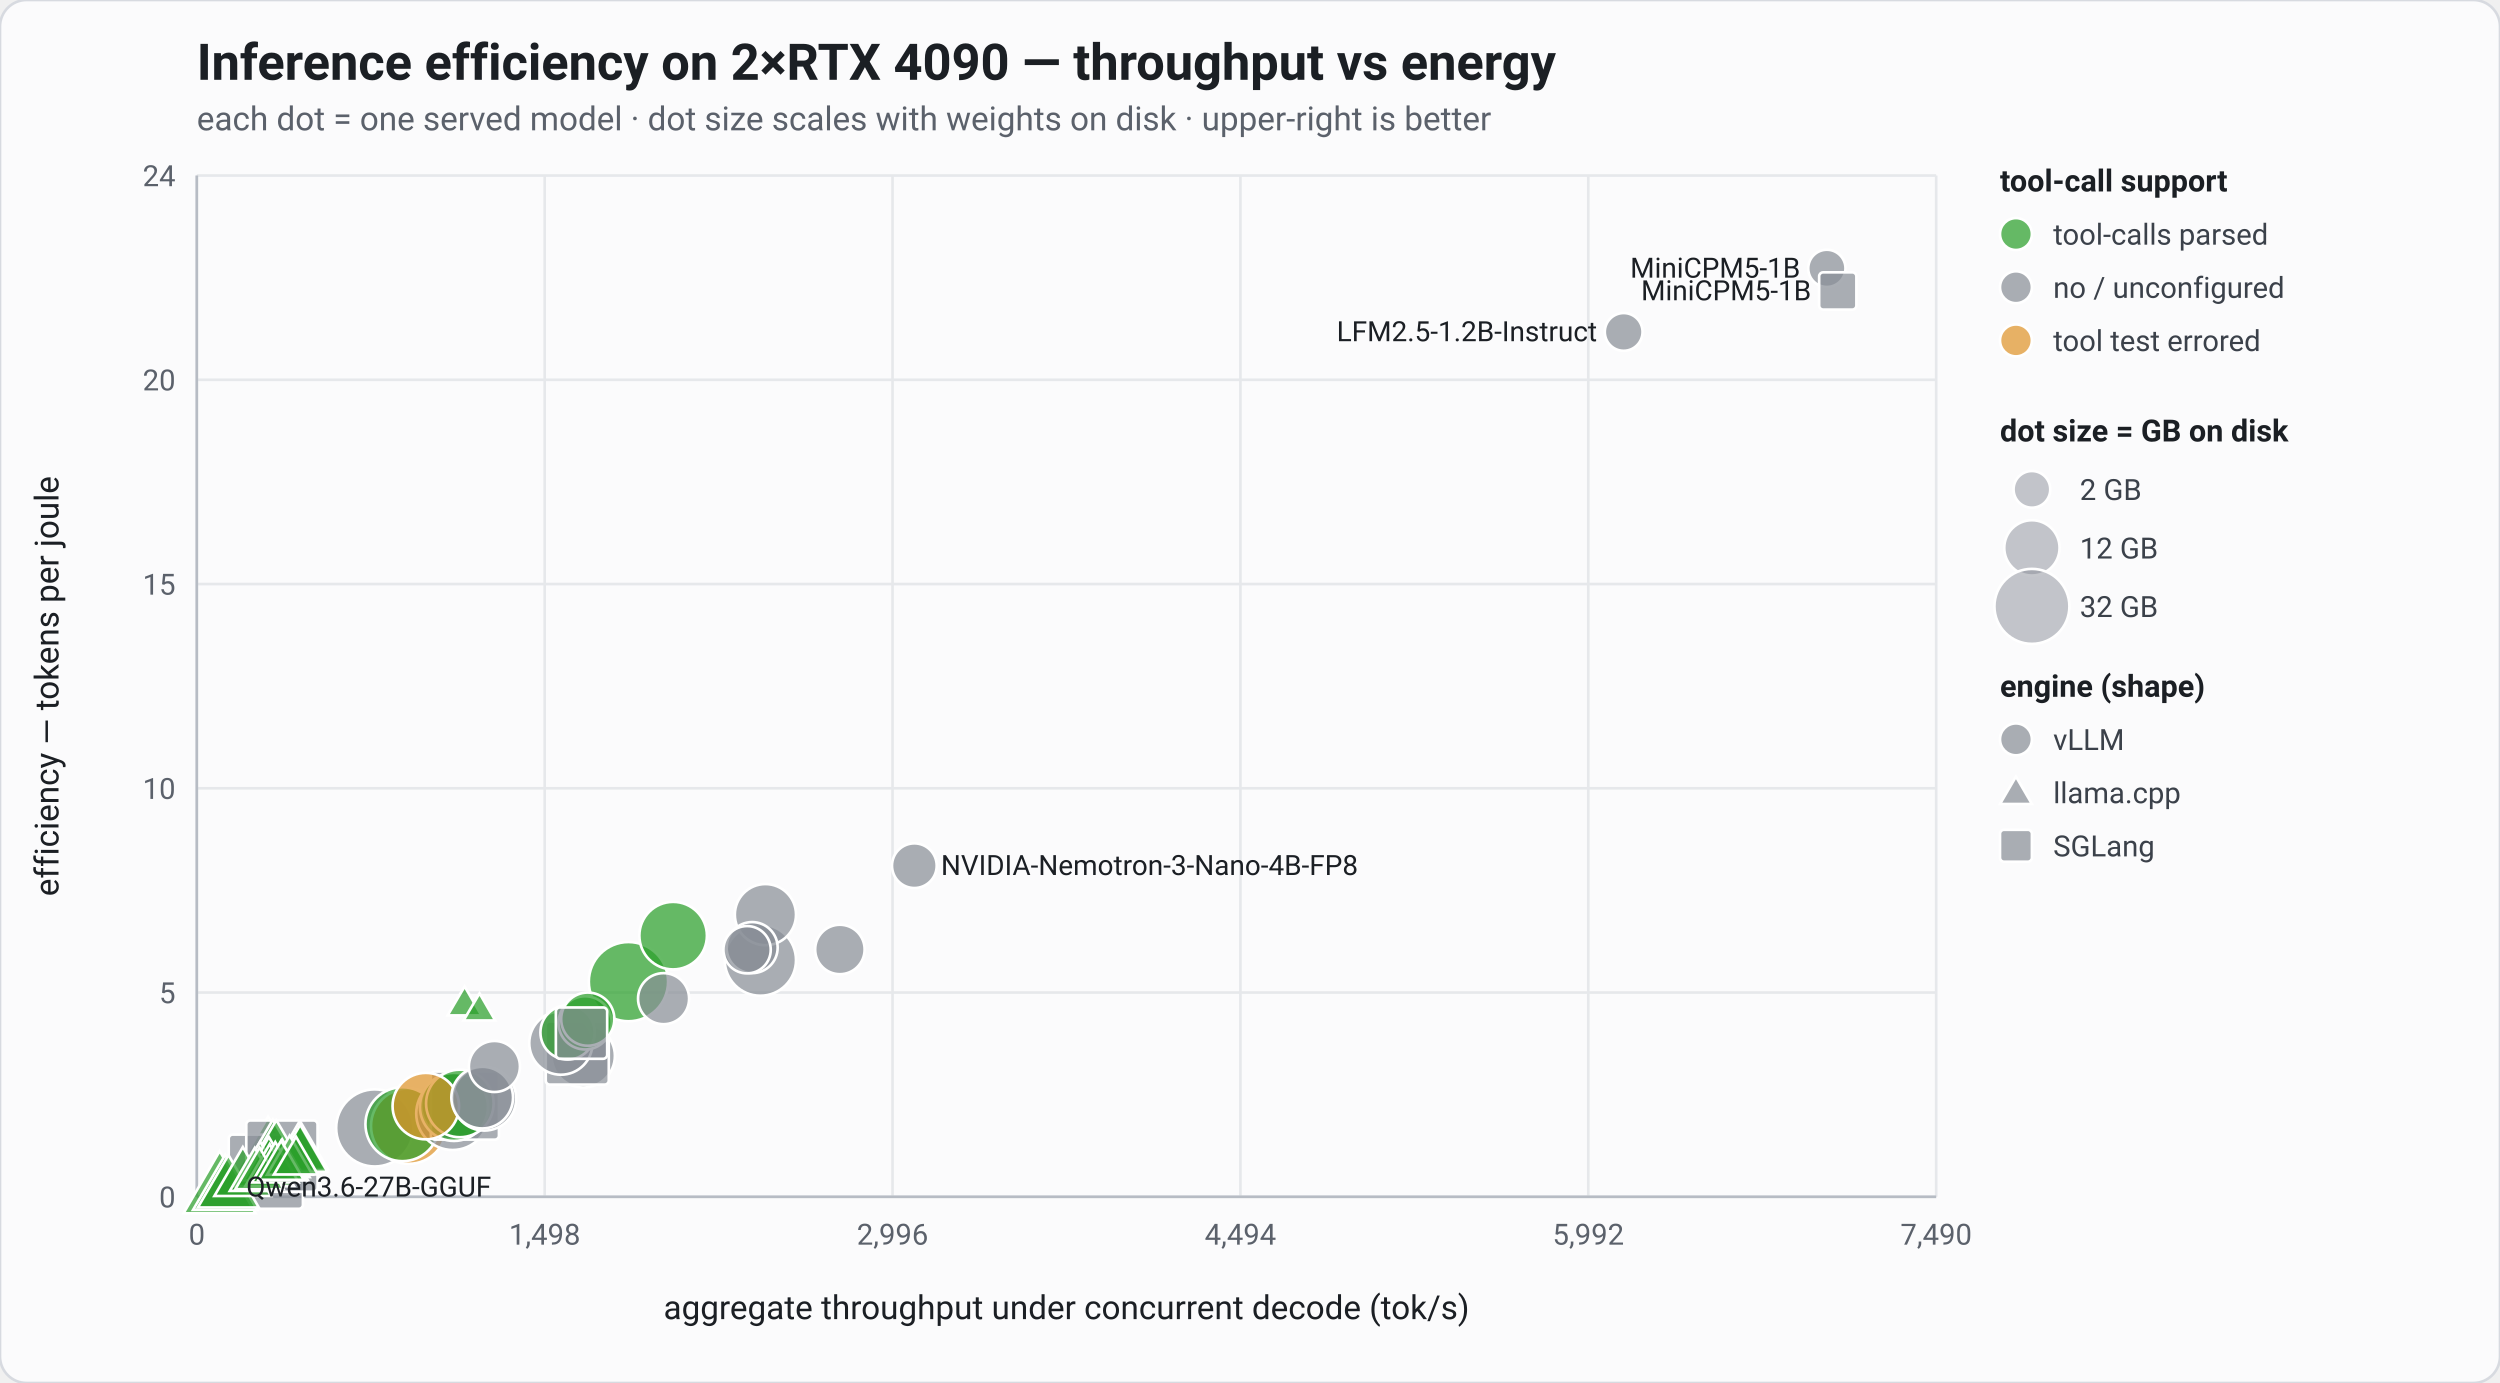
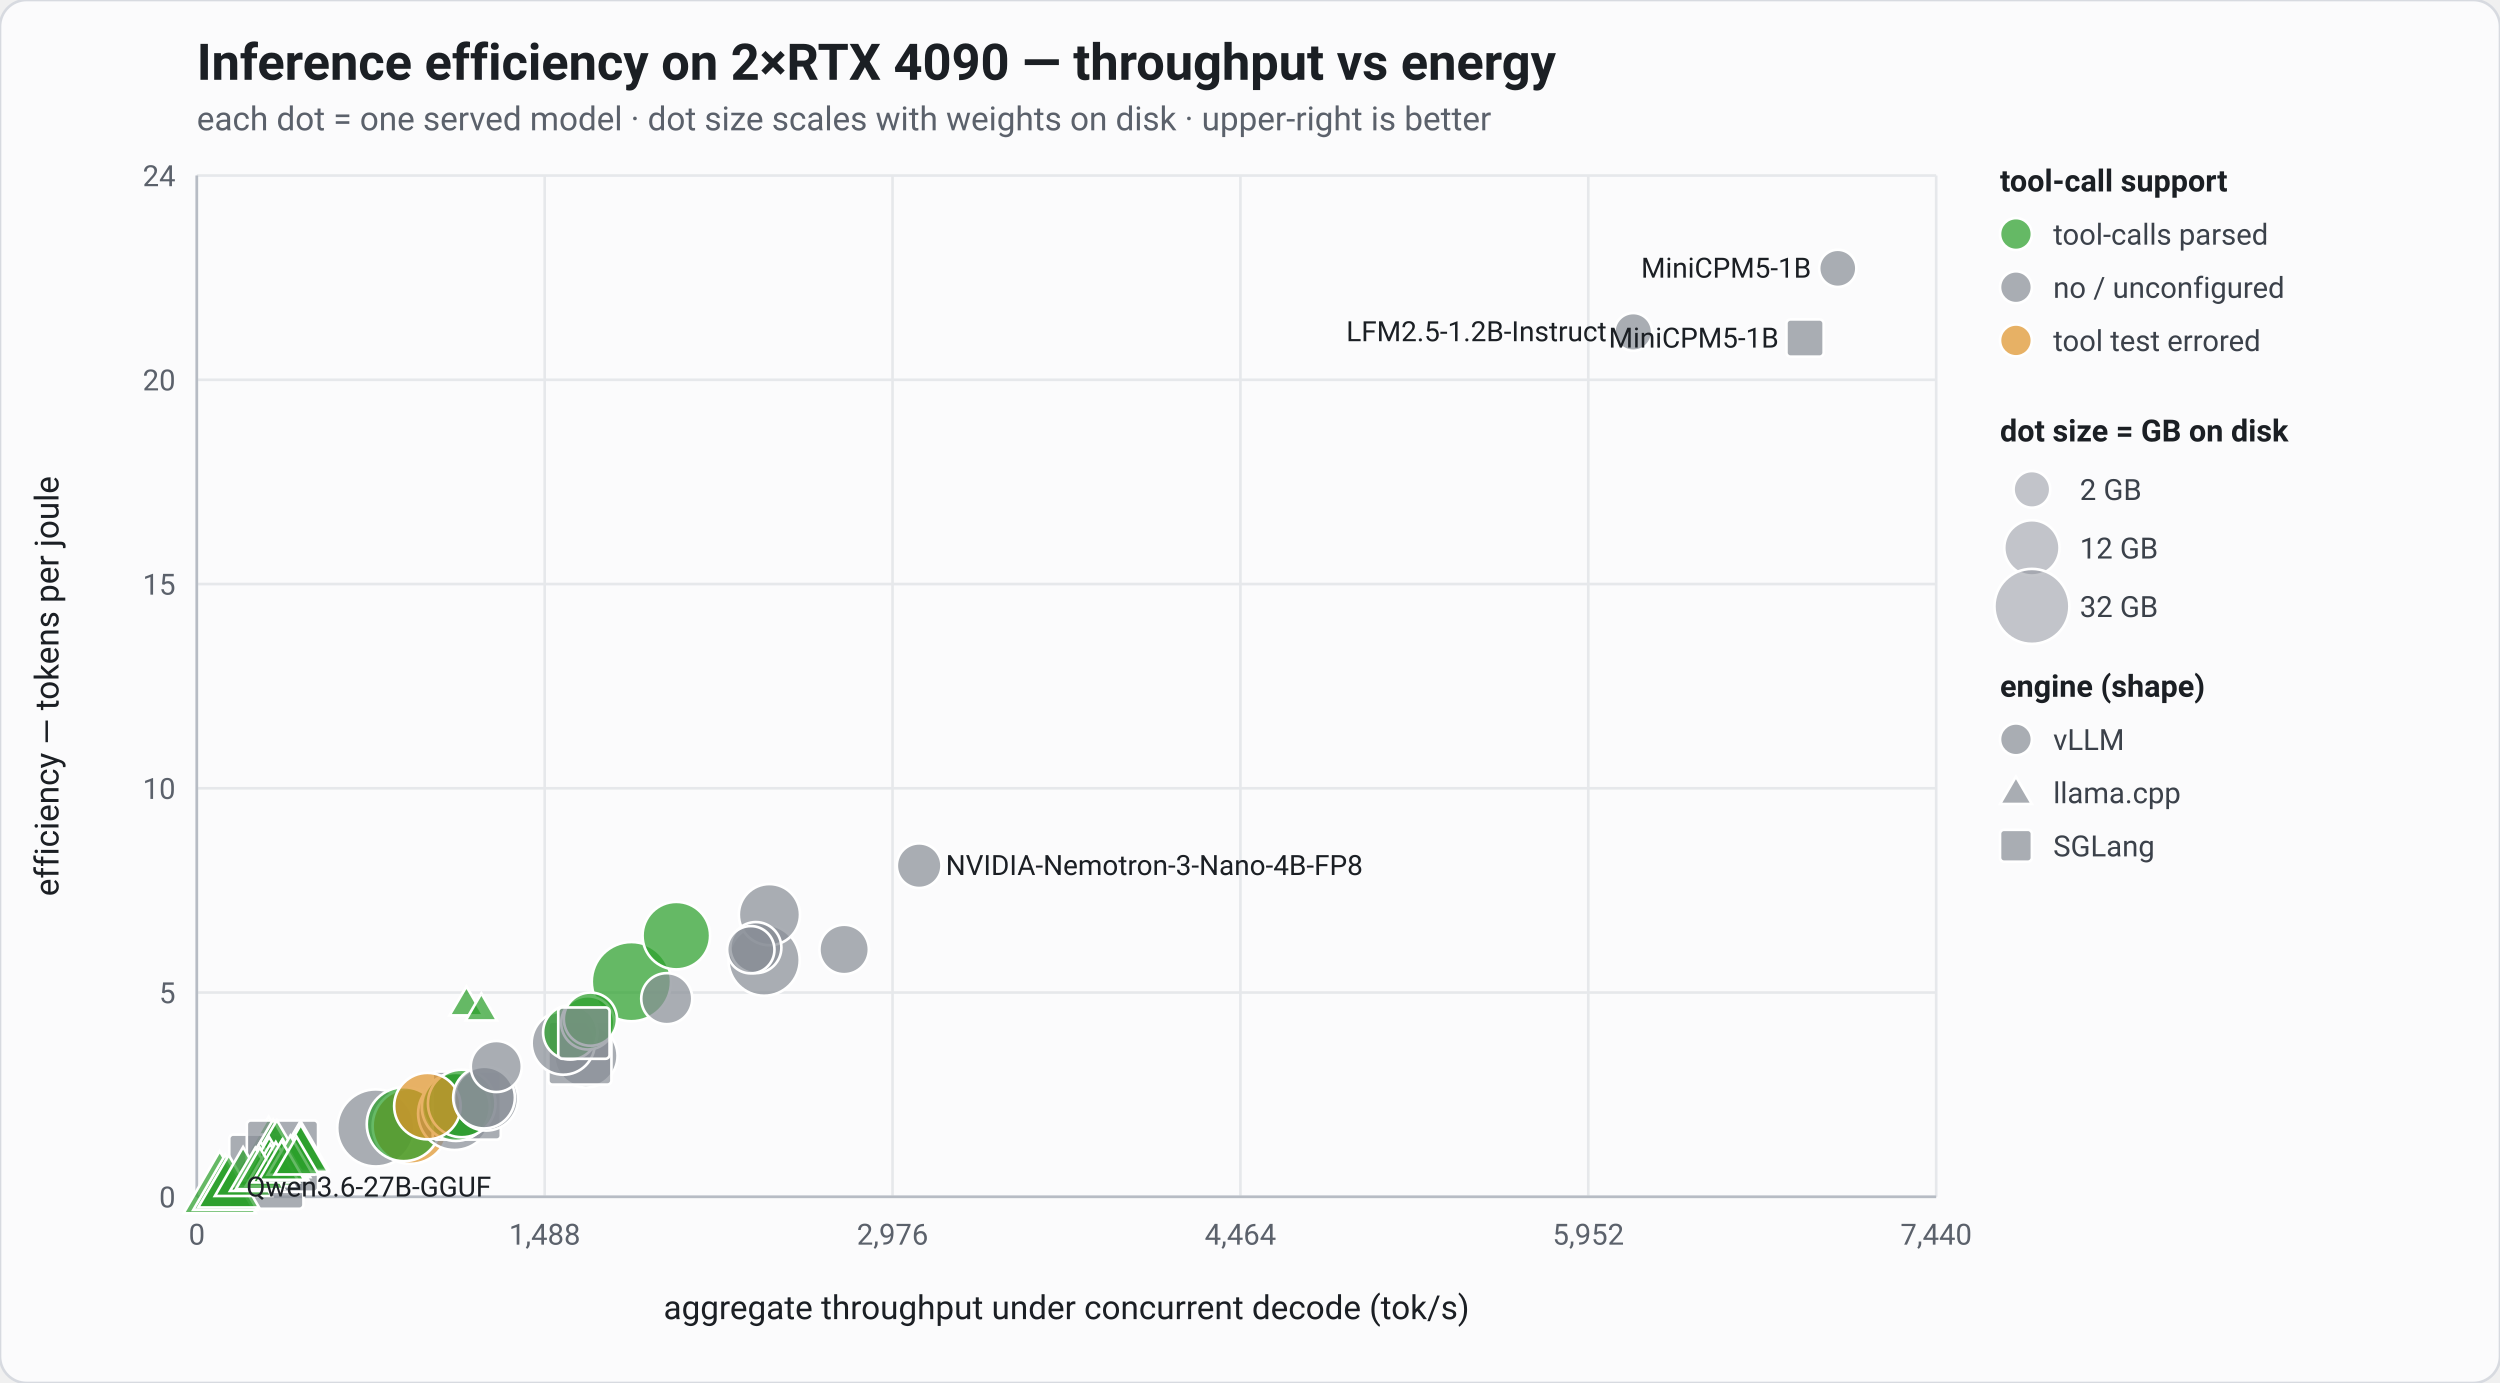
<svg xmlns="http://www.w3.org/2000/svg" width="940" height="520" viewBox="0 0 940 520" font-family="-apple-system,Segoe UI,Roboto,sans-serif">
  <rect x="0" y="0" width="940" height="520" rx="10" fill="#fbfbfc" stroke="#d7dae0" />
  <text x="74" y="30" font-size="19" font-weight="700" fill="#1b1f24">Inference efficiency on 2×RTX 4090 — throughput vs energy</text>
  <text x="74" y="49" font-size="12.5" fill="#5b616b">each dot = one served model · dot size scales with weights on disk · upper-right is better</text>
  <line x1="74.0" y1="66" x2="74.0" y2="450" stroke="#e6e8eb" />
  <text x="74.0" y="468" font-size="11" fill="#5b616b" text-anchor="middle">0</text>
  <line x1="74" y1="450.0" x2="728" y2="450.0" stroke="#e6e8eb" />
  <text x="66" y="454.0" font-size="11" fill="#5b616b" text-anchor="end">0</text>
  <line x1="204.8" y1="66" x2="204.8" y2="450" stroke="#e6e8eb" />
-   <text x="204.8" y="468" font-size="11" fill="#5b616b" text-anchor="middle">1,498</text>
+   <text x="204.8" y="468" font-size="11" fill="#5b616b" text-anchor="middle">1,488</text>
  <line x1="74" y1="373.2" x2="728" y2="373.2" stroke="#e6e8eb" />
  <text x="66" y="377.2" font-size="11" fill="#5b616b" text-anchor="end">5</text>
  <line x1="335.6" y1="66" x2="335.6" y2="450" stroke="#e6e8eb" />
-   <text x="335.6" y="468" font-size="11" fill="#5b616b" text-anchor="middle">2,996</text>
+   <text x="335.6" y="468" font-size="11" fill="#5b616b" text-anchor="middle">2,976</text>
  <line x1="74" y1="296.4" x2="728" y2="296.4" stroke="#e6e8eb" />
  <text x="66" y="300.4" font-size="11" fill="#5b616b" text-anchor="end">10</text>
  <line x1="466.4" y1="66" x2="466.4" y2="450" stroke="#e6e8eb" />
-   <text x="466.4" y="468" font-size="11" fill="#5b616b" text-anchor="middle">4,494</text>
+   <text x="466.4" y="468" font-size="11" fill="#5b616b" text-anchor="middle">4,464</text>
  <line x1="74" y1="219.6" x2="728" y2="219.6" stroke="#e6e8eb" />
  <text x="66" y="223.6" font-size="11" fill="#5b616b" text-anchor="end">15</text>
  <line x1="597.2" y1="66" x2="597.2" y2="450" stroke="#e6e8eb" />
-   <text x="597.2" y="468" font-size="11" fill="#5b616b" text-anchor="middle">5,992</text>
+   <text x="597.2" y="468" font-size="11" fill="#5b616b" text-anchor="middle">5,952</text>
  <line x1="74" y1="142.8" x2="728" y2="142.8" stroke="#e6e8eb" />
  <text x="66" y="146.8" font-size="11" fill="#5b616b" text-anchor="end">20</text>
  <line x1="728.0" y1="66" x2="728.0" y2="450" stroke="#e6e8eb" />
-   <text x="728.0" y="468" font-size="11" fill="#5b616b" text-anchor="middle">7,490</text>
+   <text x="728.0" y="468" font-size="11" fill="#5b616b" text-anchor="middle">7,440</text>
  <line x1="74" y1="66.0" x2="728" y2="66.0" stroke="#e6e8eb" />
  <text x="66" y="70.0" font-size="11" fill="#5b616b" text-anchor="end">24</text>
  <line x1="74" y1="450" x2="728" y2="450" stroke="#b7bcc4" />
  <line x1="74" y1="66" x2="74" y2="450" stroke="#b7bcc4" />
  <text x="401.0" y="496" font-size="12.5" fill="#1b1f24" text-anchor="middle">aggregate throughput under concurrent decode (tok/s)</text>
  <text x="22" y="258.0" font-size="12.5" fill="#1b1f24" text-anchor="middle" transform="rotate(-90 22 258.0)">efficiency — tokens per joule</text>
-   <circle cx="236.3" cy="369.1" r="14.9" fill="#2ca02c" fill-opacity="0.72" stroke="#ffffff" stroke-width="1" />
-   <polygon points="100.8,419.9 86.0,445.4 115.6,445.4" fill="#2ca02c" fill-opacity="0.72" stroke="#ffffff" stroke-width="1" />
-   <circle cx="140.9" cy="424.1" r="14.5" fill="#8a8f98" fill-opacity="0.72" stroke="#ffffff" stroke-width="1" />
-   <circle cx="153.7" cy="423.4" r="14.2" fill="#e0952b" fill-opacity="0.72" stroke="#ffffff" stroke-width="1" />
-   <circle cx="151.3" cy="422.7" r="13.9" fill="#2ca02c" fill-opacity="0.72" stroke="#ffffff" stroke-width="1" />
-   <rect x="86.0" y="426.6" width="27.9" height="27.9" rx="1.5" fill="#8a8f98" fill-opacity="0.72" stroke="#ffffff" stroke-width="1" />
-   <circle cx="170.2" cy="418.7" r="13.7" fill="#8a8f98" fill-opacity="0.72" stroke="#ffffff" stroke-width="1" />
-   <polygon points="82.6,432.8 69.0,456.2 96.1,456.2" fill="#2ca02c" fill-opacity="0.72" stroke="#ffffff" stroke-width="1" />
-   <circle cx="285.9" cy="361.0" r="13.4" fill="#8a8f98" fill-opacity="0.72" stroke="#ffffff" stroke-width="1" />
-   <rect x="92.6" y="421.3" width="26.8" height="26.8" rx="1.5" fill="#8a8f98" fill-opacity="0.72" stroke="#ffffff" stroke-width="1" />
-   <polygon points="102.6,421.0 89.3,443.8 115.8,443.8" fill="#2ca02c" fill-opacity="0.72" stroke="#ffffff" stroke-width="1" />
-   <circle cx="171.2" cy="415.7" r="12.8" fill="#2ca02c" fill-opacity="0.72" stroke="#ffffff" stroke-width="1" />
-   <rect x="162.0" y="402.9" width="25.6" height="25.6" rx="1.5" fill="#8a8f98" fill-opacity="0.72" stroke="#ffffff" stroke-width="1" />
-   <circle cx="170.7" cy="416.2" r="12.8" fill="#2ca02c" fill-opacity="0.72" stroke="#ffffff" stroke-width="1" />
-   <circle cx="253.1" cy="351.8" r="12.7" fill="#2ca02c" fill-opacity="0.72" stroke="#ffffff" stroke-width="1" />
-   <circle cx="172.9" cy="414.9" r="12.7" fill="#2ca02c" fill-opacity="0.72" stroke="#ffffff" stroke-width="1" />
-   <polygon points="103.9,421.2 91.4,442.6 116.4,442.6" fill="#2ca02c" fill-opacity="0.72" stroke="#ffffff" stroke-width="1" />
-   <circle cx="160.1" cy="415.9" r="12.5" fill="#e0952b" fill-opacity="0.72" stroke="#ffffff" stroke-width="1" />
-   <polygon points="84.7,434.2 72.6,454.9 96.7,454.9" fill="#2ca02c" fill-opacity="0.72" stroke="#ffffff" stroke-width="1" />
-   <circle cx="182.1" cy="413.1" r="12.0" fill="#8a8f98" fill-opacity="0.72" stroke="#ffffff" stroke-width="1" />
-   <circle cx="219.3" cy="397.0" r="11.9" fill="#8a8f98" fill-opacity="0.72" stroke="#ffffff" stroke-width="1" />
-   <rect x="205.2" y="384.1" width="23.7" height="23.7" rx="1.5" fill="#8a8f98" fill-opacity="0.72" stroke="#ffffff" stroke-width="1" />
-   <circle cx="210.9" cy="392.2" r="11.9" fill="#8a8f98" fill-opacity="0.72" stroke="#ffffff" stroke-width="1" />
-   <circle cx="181.3" cy="412.7" r="11.6" fill="#8a8f98" fill-opacity="0.72" stroke="#ffffff" stroke-width="1" />
-   <circle cx="287.8" cy="343.9" r="11.5" fill="#8a8f98" fill-opacity="0.72" stroke="#ffffff" stroke-width="1" />
-   <polygon points="85.9,434.3 74.4,454.0 97.3,454.0" fill="#2ca02c" fill-opacity="0.72" stroke="#ffffff" stroke-width="1" />
-   <polygon points="91.3,431.3 80.6,449.7 101.9,449.7" fill="#2ca02c" fill-opacity="0.72" stroke="#ffffff" stroke-width="1" />
-   <polygon points="112.9,421.7 102.4,439.6 123.3,439.6" fill="#2ca02c" fill-opacity="0.72" stroke="#ffffff" stroke-width="1" />
-   <polygon points="112.3,422.2 102.0,440.0 122.6,440.0" fill="#2ca02c" fill-opacity="0.72" stroke="#ffffff" stroke-width="1" />
-   <polygon points="112.9,422.9 102.6,440.6 123.1,440.6" fill="#2ca02c" fill-opacity="0.72" stroke="#ffffff" stroke-width="1" />
-   <circle cx="213.4" cy="388.2" r="10.2" fill="#2ca02c" fill-opacity="0.72" stroke="#ffffff" stroke-width="1" />
-   <circle cx="220.0" cy="384.6" r="10.0" fill="#2ca02c" fill-opacity="0.72" stroke="#ffffff" stroke-width="1" />
-   <circle cx="221.0" cy="383.2" r="10.0" fill="#2ca02c" fill-opacity="0.72" stroke="#ffffff" stroke-width="1" />
-   <polygon points="97.8,429.3 88.1,446.0 107.6,446.0" fill="#2ca02c" fill-opacity="0.72" stroke="#ffffff" stroke-width="1" />
-   <circle cx="249.5" cy="375.5" r="9.6" fill="#8a8f98" fill-opacity="0.72" stroke="#ffffff" stroke-width="1" />
-   <rect x="209.0" y="378.8" width="19.3" height="19.3" rx="1.5" fill="#8a8f98" fill-opacity="0.72" stroke="#ffffff" stroke-width="1" />
-   <circle cx="185.9" cy="401.0" r="9.6" fill="#8a8f98" fill-opacity="0.72" stroke="#ffffff" stroke-width="1" />
-   <circle cx="282.8" cy="356.3" r="9.6" fill="#8a8f98" fill-opacity="0.72" stroke="#ffffff" stroke-width="1" />
-   <polygon points="101.1,427.5 91.6,443.8 110.5,443.8" fill="#2ca02c" fill-opacity="0.72" stroke="#ffffff" stroke-width="1" />
-   <polygon points="95.8,431.6 86.4,447.8 105.3,447.8" fill="#2ca02c" fill-opacity="0.72" stroke="#ffffff" stroke-width="1" />
-   <circle cx="315.8" cy="357.0" r="9.3" fill="#8a8f98" fill-opacity="0.72" stroke="#ffffff" stroke-width="1" />
-   <polygon points="101.4,430.2 92.3,445.9 110.5,445.9" fill="#2ca02c" fill-opacity="0.72" stroke="#ffffff" stroke-width="1" />
-   <polygon points="97.6,431.5 88.5,447.1 106.6,447.1" fill="#2ca02c" fill-opacity="0.72" stroke="#ffffff" stroke-width="1" />
-   <circle cx="280.9" cy="357.1" r="8.9" fill="#8a8f98" fill-opacity="0.72" stroke="#ffffff" stroke-width="1" />
-   <polygon points="106.1,428.4 97.3,443.7 115.0,443.7" fill="#2ca02c" fill-opacity="0.72" stroke="#ffffff" stroke-width="1" />
-   <polygon points="103.5,429.4 94.7,444.6 112.3,444.6" fill="#2ca02c" fill-opacity="0.72" stroke="#ffffff" stroke-width="1" />
-   <polygon points="108.9,427.0 100.4,441.7 117.5,441.7" fill="#2ca02c" fill-opacity="0.72" stroke="#ffffff" stroke-width="1" />
-   <polygon points="105.7,428.9 97.2,443.6 114.2,443.6" fill="#2ca02c" fill-opacity="0.72" stroke="#ffffff" stroke-width="1" />
-   <circle cx="343.8" cy="325.5" r="8.4" fill="#8a8f98" fill-opacity="0.72" stroke="#ffffff" stroke-width="1" />
-   <polygon points="111.3,427.4 103.0,441.6 119.5,441.6" fill="#2ca02c" fill-opacity="0.72" stroke="#ffffff" stroke-width="1" />
-   <circle cx="610.5" cy="124.8" r="7.1" fill="#8a8f98" fill-opacity="0.72" stroke="#ffffff" stroke-width="1" />
-   <circle cx="686.9" cy="100.9" r="7.0" fill="#8a8f98" fill-opacity="0.72" stroke="#ffffff" stroke-width="1" />
-   <rect x="684.0" y="102.4" width="14.0" height="14.0" rx="1.5" fill="#8a8f98" fill-opacity="0.72" stroke="#ffffff" stroke-width="1" />
-   <polygon points="174.7,370.9 168.3,381.8 181.0,381.8" fill="#2ca02c" fill-opacity="0.72" stroke="#ffffff" stroke-width="1" />
-   <polygon points="180.3,373.5 174.3,383.7 186.2,383.7" fill="#2ca02c" fill-opacity="0.72" stroke="#ffffff" stroke-width="1" />
-   <text x="676.9" y="104.4" font-size="10.5" fill="#1b1f24" text-anchor="end">MiniCPM5-1B</text>
-   <text x="681.0" y="112.9" font-size="10.5" fill="#1b1f24" text-anchor="end">MiniCPM5-1B</text>
-   <text x="600.5" y="128.3" font-size="10.5" fill="#1b1f24" text-anchor="end">LFM2.5-1.2B-Instruct</text>
-   <text x="353.8" y="329.0" font-size="10.5" fill="#1b1f24" text-anchor="start">NVIDIA-Nemotron-3-Nano-4B-FP8</text>
+   <circle cx="237.4" cy="369.1" r="14.9" fill="#2ca02c" fill-opacity="0.72" stroke="#ffffff" stroke-width="1" />
+   <polygon points="101.0,419.9 86.2,445.4 115.8,445.4" fill="#2ca02c" fill-opacity="0.72" stroke="#ffffff" stroke-width="1" />
+   <circle cx="141.3" cy="424.1" r="14.5" fill="#8a8f98" fill-opacity="0.72" stroke="#ffffff" stroke-width="1" />
+   <circle cx="154.3" cy="423.4" r="14.2" fill="#e0952b" fill-opacity="0.72" stroke="#ffffff" stroke-width="1" />
+   <circle cx="151.8" cy="422.7" r="13.9" fill="#2ca02c" fill-opacity="0.72" stroke="#ffffff" stroke-width="1" />
+   <rect x="86.2" y="426.6" width="27.9" height="27.9" rx="1.5" fill="#8a8f98" fill-opacity="0.72" stroke="#ffffff" stroke-width="1" />
+   <circle cx="170.9" cy="418.7" r="13.7" fill="#8a8f98" fill-opacity="0.72" stroke="#ffffff" stroke-width="1" />
+   <polygon points="82.6,432.8 69.0,456.2 96.2,456.2" fill="#2ca02c" fill-opacity="0.72" stroke="#ffffff" stroke-width="1" />
+   <circle cx="287.3" cy="361.0" r="13.4" fill="#8a8f98" fill-opacity="0.72" stroke="#ffffff" stroke-width="1" />
+   <rect x="92.8" y="421.3" width="26.8" height="26.8" rx="1.5" fill="#8a8f98" fill-opacity="0.72" stroke="#ffffff" stroke-width="1" />
+   <polygon points="102.7,421.0 89.5,443.8 116.0,443.8" fill="#2ca02c" fill-opacity="0.72" stroke="#ffffff" stroke-width="1" />
+   <circle cx="171.8" cy="415.7" r="12.8" fill="#2ca02c" fill-opacity="0.72" stroke="#ffffff" stroke-width="1" />
+   <rect x="162.7" y="402.9" width="25.6" height="25.6" rx="1.5" fill="#8a8f98" fill-opacity="0.72" stroke="#ffffff" stroke-width="1" />
+   <circle cx="171.4" cy="416.2" r="12.8" fill="#2ca02c" fill-opacity="0.72" stroke="#ffffff" stroke-width="1" />
+   <circle cx="254.3" cy="351.8" r="12.7" fill="#2ca02c" fill-opacity="0.72" stroke="#ffffff" stroke-width="1" />
+   <circle cx="173.6" cy="414.9" r="12.7" fill="#2ca02c" fill-opacity="0.72" stroke="#ffffff" stroke-width="1" />
+   <polygon points="104.1,421.2 91.6,442.6 116.6,442.6" fill="#2ca02c" fill-opacity="0.72" stroke="#ffffff" stroke-width="1" />
+   <circle cx="160.7" cy="415.9" r="12.5" fill="#e0952b" fill-opacity="0.72" stroke="#ffffff" stroke-width="1" />
+   <polygon points="84.7,434.2 72.7,454.9 96.7,454.9" fill="#2ca02c" fill-opacity="0.72" stroke="#ffffff" stroke-width="1" />
+   <circle cx="182.8" cy="413.1" r="12.0" fill="#8a8f98" fill-opacity="0.72" stroke="#ffffff" stroke-width="1" />
+   <circle cx="220.3" cy="397.0" r="11.9" fill="#8a8f98" fill-opacity="0.72" stroke="#ffffff" stroke-width="1" />
+   <rect x="206.2" y="384.1" width="23.7" height="23.7" rx="1.5" fill="#8a8f98" fill-opacity="0.72" stroke="#ffffff" stroke-width="1" />
+   <circle cx="211.8" cy="392.2" r="11.9" fill="#8a8f98" fill-opacity="0.72" stroke="#ffffff" stroke-width="1" />
+   <circle cx="182.0" cy="412.7" r="11.6" fill="#8a8f98" fill-opacity="0.72" stroke="#ffffff" stroke-width="1" />
+   <circle cx="289.3" cy="343.9" r="11.5" fill="#8a8f98" fill-opacity="0.72" stroke="#ffffff" stroke-width="1" />
+   <polygon points="86.0,434.3 74.5,454.0 97.4,454.0" fill="#2ca02c" fill-opacity="0.72" stroke="#ffffff" stroke-width="1" />
+   <polygon points="91.4,431.3 80.8,449.7 102.1,449.7" fill="#2ca02c" fill-opacity="0.72" stroke="#ffffff" stroke-width="1" />
+   <polygon points="113.1,421.7 102.7,439.6 123.5,439.6" fill="#2ca02c" fill-opacity="0.72" stroke="#ffffff" stroke-width="1" />
+   <polygon points="112.6,422.2 102.3,440.0 122.9,440.0" fill="#2ca02c" fill-opacity="0.72" stroke="#ffffff" stroke-width="1" />
+   <polygon points="113.1,422.9 102.8,440.6 123.4,440.6" fill="#2ca02c" fill-opacity="0.72" stroke="#ffffff" stroke-width="1" />
+   <circle cx="214.4" cy="388.2" r="10.2" fill="#2ca02c" fill-opacity="0.72" stroke="#ffffff" stroke-width="1" />
+   <circle cx="221.0" cy="384.6" r="10.0" fill="#2ca02c" fill-opacity="0.72" stroke="#ffffff" stroke-width="1" />
+   <circle cx="222.0" cy="383.2" r="10.0" fill="#2ca02c" fill-opacity="0.72" stroke="#ffffff" stroke-width="1" />
+   <polygon points="98.0,429.3 88.3,446.0 107.7,446.0" fill="#2ca02c" fill-opacity="0.72" stroke="#ffffff" stroke-width="1" />
+   <circle cx="250.7" cy="375.5" r="9.6" fill="#8a8f98" fill-opacity="0.72" stroke="#ffffff" stroke-width="1" />
+   <rect x="209.9" y="378.8" width="19.3" height="19.3" rx="1.5" fill="#8a8f98" fill-opacity="0.72" stroke="#ffffff" stroke-width="1" />
+   <circle cx="186.6" cy="401.0" r="9.6" fill="#8a8f98" fill-opacity="0.72" stroke="#ffffff" stroke-width="1" />
+   <circle cx="284.2" cy="356.3" r="9.6" fill="#8a8f98" fill-opacity="0.72" stroke="#ffffff" stroke-width="1" />
+   <polygon points="101.2,427.5 91.8,443.8 110.7,443.8" fill="#2ca02c" fill-opacity="0.72" stroke="#ffffff" stroke-width="1" />
+   <polygon points="96.0,431.6 86.5,447.8 105.4,447.8" fill="#2ca02c" fill-opacity="0.72" stroke="#ffffff" stroke-width="1" />
+   <circle cx="317.4" cy="357.0" r="9.3" fill="#8a8f98" fill-opacity="0.72" stroke="#ffffff" stroke-width="1" />
+   <polygon points="101.6,430.2 92.5,445.9 110.7,445.9" fill="#2ca02c" fill-opacity="0.72" stroke="#ffffff" stroke-width="1" />
+   <polygon points="97.7,431.5 88.7,447.1 106.8,447.1" fill="#2ca02c" fill-opacity="0.72" stroke="#ffffff" stroke-width="1" />
+   <circle cx="282.3" cy="357.1" r="8.9" fill="#8a8f98" fill-opacity="0.72" stroke="#ffffff" stroke-width="1" />
+   <polygon points="106.3,428.4 97.5,443.7 115.2,443.7" fill="#2ca02c" fill-opacity="0.72" stroke="#ffffff" stroke-width="1" />
+   <polygon points="103.7,429.4 94.9,444.6 112.5,444.6" fill="#2ca02c" fill-opacity="0.72" stroke="#ffffff" stroke-width="1" />
+   <polygon points="109.2,427.0 100.6,441.7 117.7,441.7" fill="#2ca02c" fill-opacity="0.72" stroke="#ffffff" stroke-width="1" />
+   <polygon points="105.9,428.9 97.4,443.6 114.4,443.6" fill="#2ca02c" fill-opacity="0.72" stroke="#ffffff" stroke-width="1" />
+   <circle cx="345.6" cy="325.5" r="8.4" fill="#8a8f98" fill-opacity="0.72" stroke="#ffffff" stroke-width="1" />
+   <polygon points="111.5,427.4 103.3,441.6 119.8,441.6" fill="#2ca02c" fill-opacity="0.72" stroke="#ffffff" stroke-width="1" />
+   <circle cx="614.1" cy="124.8" r="7.1" fill="#8a8f98" fill-opacity="0.72" stroke="#ffffff" stroke-width="1" />
+   <circle cx="691.0" cy="100.9" r="7.0" fill="#8a8f98" fill-opacity="0.72" stroke="#ffffff" stroke-width="1" />
+   <rect x="671.7" y="120.1" width="14.0" height="14.0" rx="1.5" fill="#8a8f98" fill-opacity="0.72" stroke="#ffffff" stroke-width="1" />
+   <polygon points="175.4,370.9 169.0,381.8 181.7,381.8" fill="#2ca02c" fill-opacity="0.72" stroke="#ffffff" stroke-width="1" />
+   <polygon points="181.0,373.5 175.1,383.7 186.9,383.7" fill="#2ca02c" fill-opacity="0.72" stroke="#ffffff" stroke-width="1" />
+   <text x="681.0" y="104.4" font-size="10.5" fill="#1b1f24" text-anchor="end">MiniCPM5-1B</text>
+   <text x="604.1" y="128.3" font-size="10.5" fill="#1b1f24" text-anchor="end">LFM2.5-1.2B-Instruct</text>
+   <text x="668.8" y="130.7" font-size="10.5" fill="#1b1f24" text-anchor="end">MiniCPM5-1B</text>
+   <text x="355.6" y="329.0" font-size="10.5" fill="#1b1f24" text-anchor="start">NVIDIA-Nemotron-3-Nano-4B-FP8</text>
  <text x="92.6" y="449.9" font-size="10.5" fill="#1b1f24" text-anchor="start">Qwen3.6-27B-GGUF</text>
  <text x="752" y="72" font-size="11.5" font-weight="700" fill="#1b1f24">tool-call support</text>
  <circle cx="758" cy="88.0" r="6" fill="#2ca02c" fill-opacity="0.72" stroke="#ffffff" />
  <text x="772" y="92" font-size="11" fill="#3b414a">tool-calls parsed</text>
  <circle cx="758" cy="108.0" r="6" fill="#8a8f98" fill-opacity="0.72" stroke="#ffffff" />
  <text x="772" y="112" font-size="11" fill="#3b414a">no / unconfigured</text>
  <circle cx="758" cy="128.0" r="6" fill="#e0952b" fill-opacity="0.72" stroke="#ffffff" />
  <text x="772" y="132" font-size="11" fill="#3b414a">tool test errored</text>
  <text x="752" y="166" font-size="11.5" font-weight="700" fill="#1b1f24">dot size = GB on disk</text>
  <circle cx="764" cy="184.0" r="6.9" fill="#8a8f98" fill-opacity="0.5" stroke="#ffffff" />
  <text x="782" y="188" font-size="11" fill="#3b414a">2 GB</text>
  <circle cx="764" cy="206.0" r="10.4" fill="#8a8f98" fill-opacity="0.5" stroke="#ffffff" />
  <text x="782" y="210" font-size="11" fill="#3b414a">12 GB</text>
  <circle cx="764" cy="228.0" r="14.1" fill="#8a8f98" fill-opacity="0.5" stroke="#ffffff" />
  <text x="782" y="232" font-size="11" fill="#3b414a">32 GB</text>
  <text x="752" y="262" font-size="11.5" font-weight="700" fill="#1b1f24">engine (shape)</text>
  <circle cx="758.0" cy="278.0" r="6.0" fill="#8a8f98" fill-opacity="0.72" stroke="#ffffff" stroke-width="1" />
  <text x="772" y="282" font-size="11" fill="#3b414a">vLLM</text>
  <polygon points="758.0,292.0 752.0,302.3 764.0,302.3" fill="#8a8f98" fill-opacity="0.72" stroke="#ffffff" stroke-width="1" />
  <text x="772" y="302" font-size="11" fill="#3b414a">llama.cpp</text>
  <rect x="752.0" y="312.0" width="12.0" height="12.0" rx="1.5" fill="#8a8f98" fill-opacity="0.72" stroke="#ffffff" stroke-width="1" />
  <text x="772" y="322" font-size="11" fill="#3b414a">SGLang</text>
</svg>
